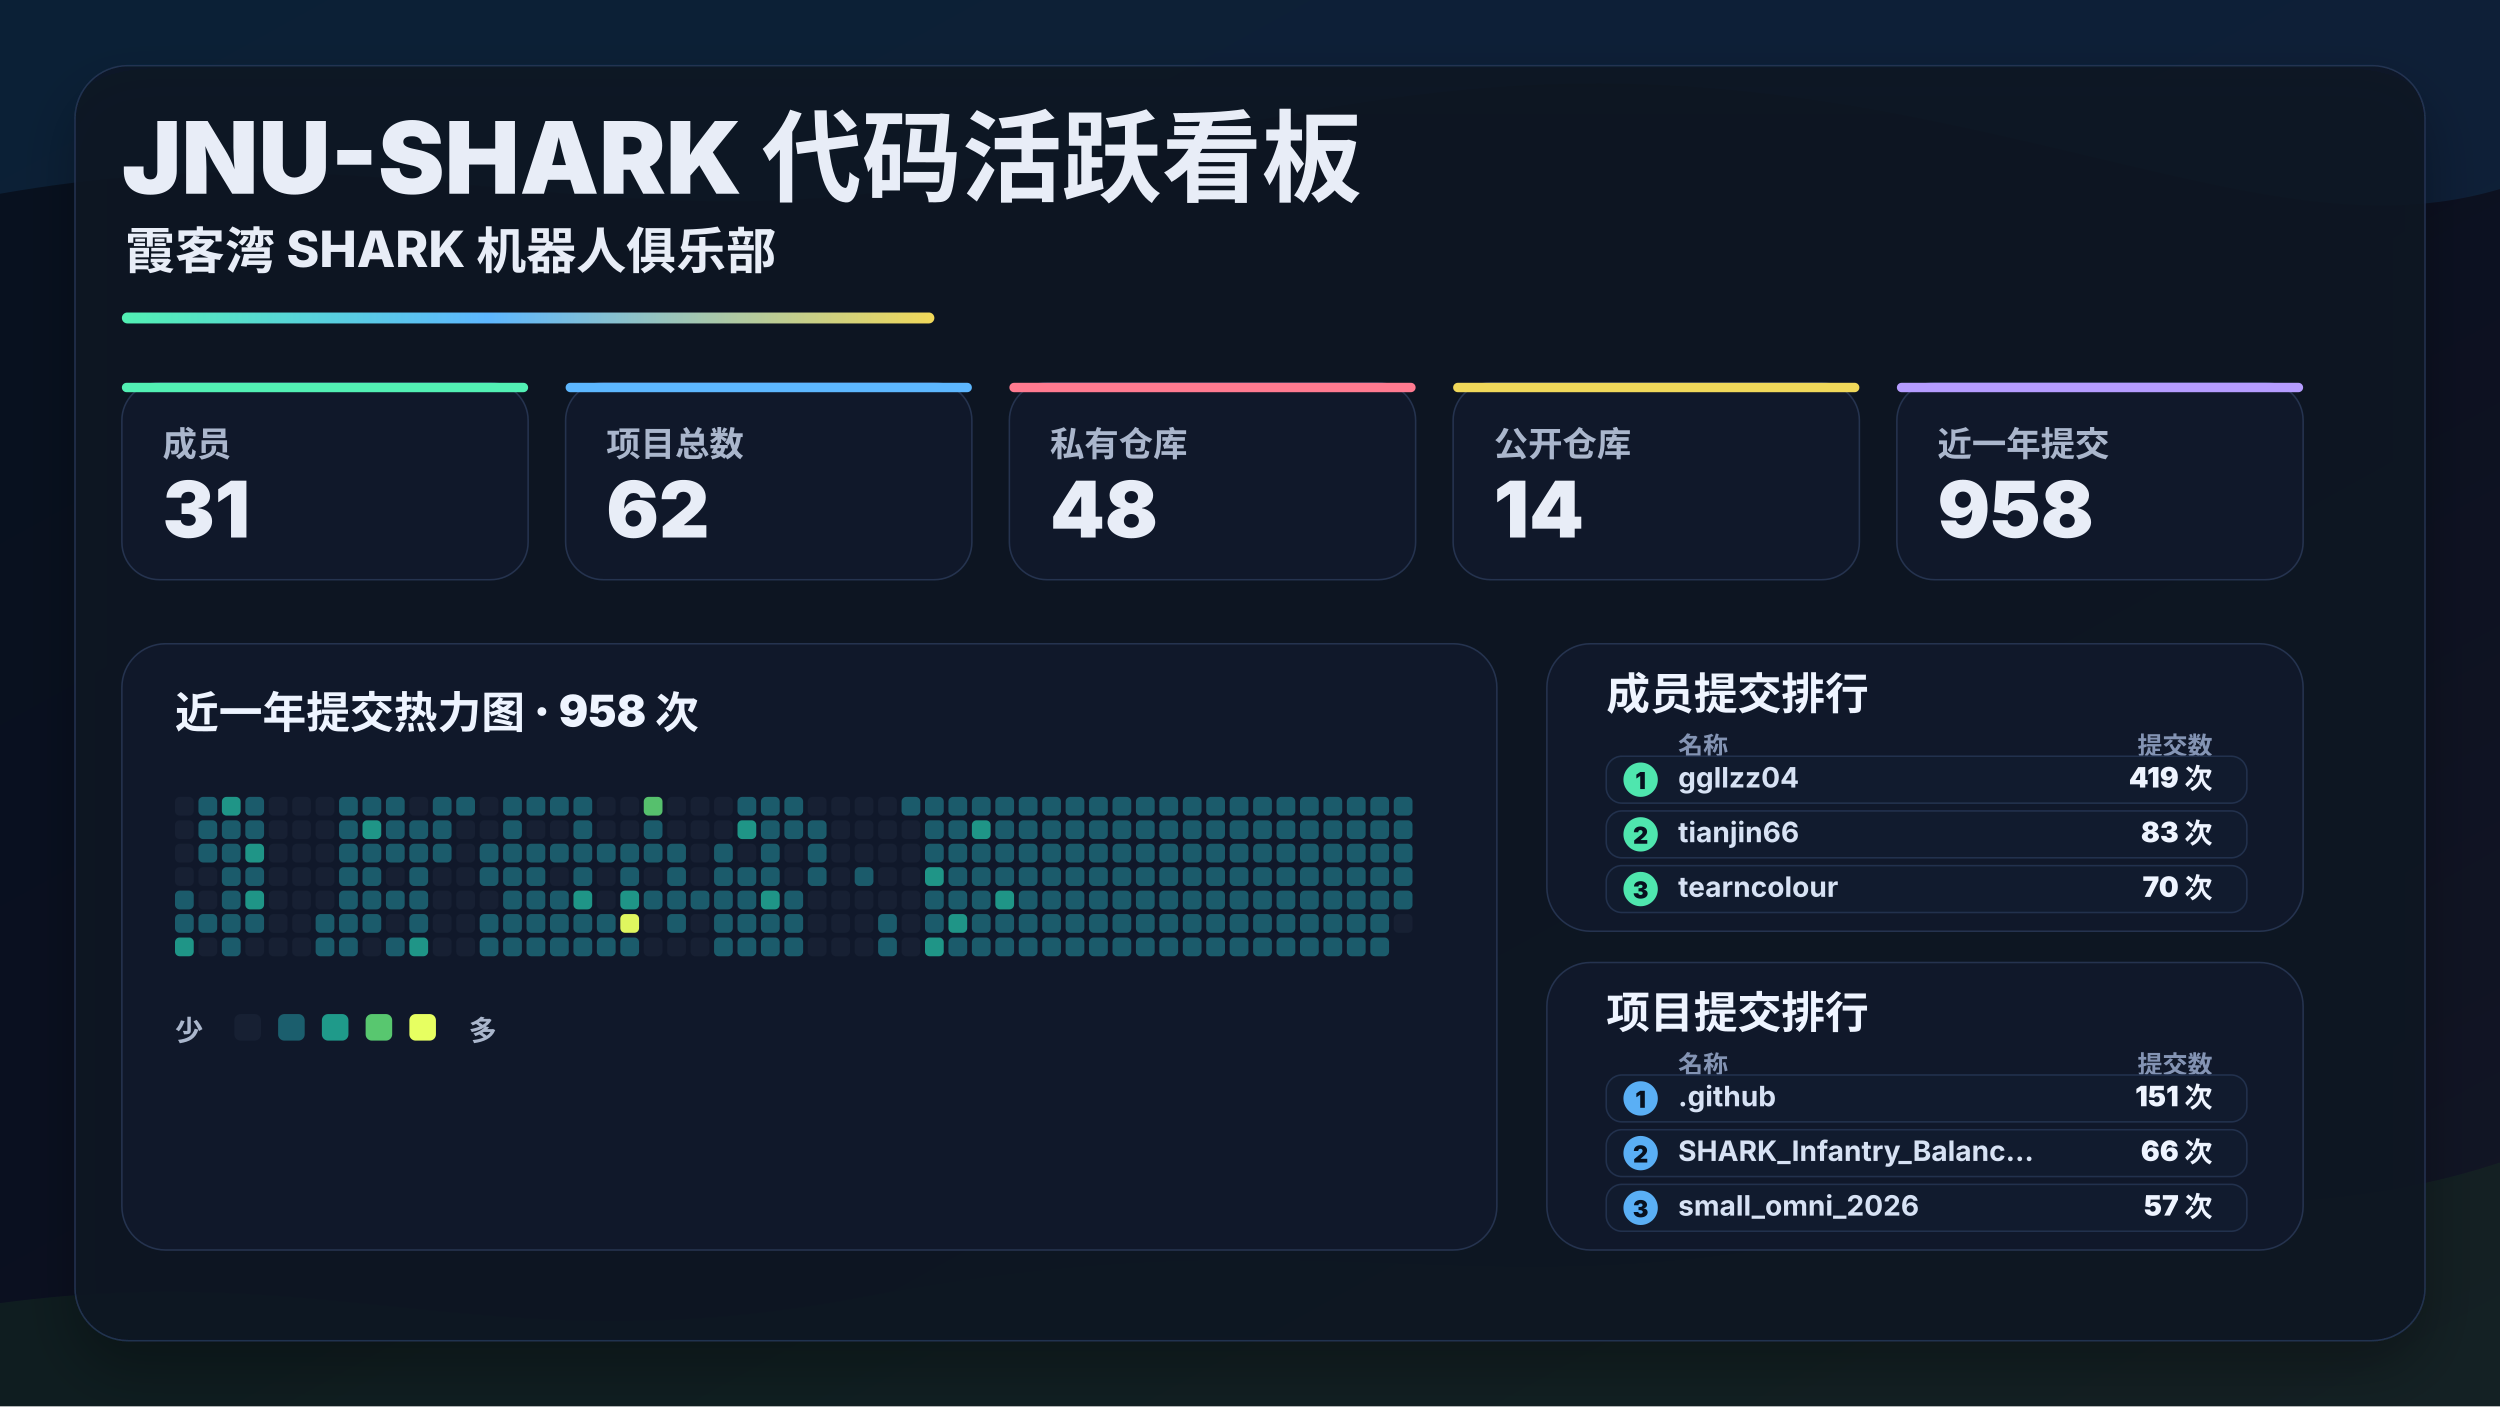
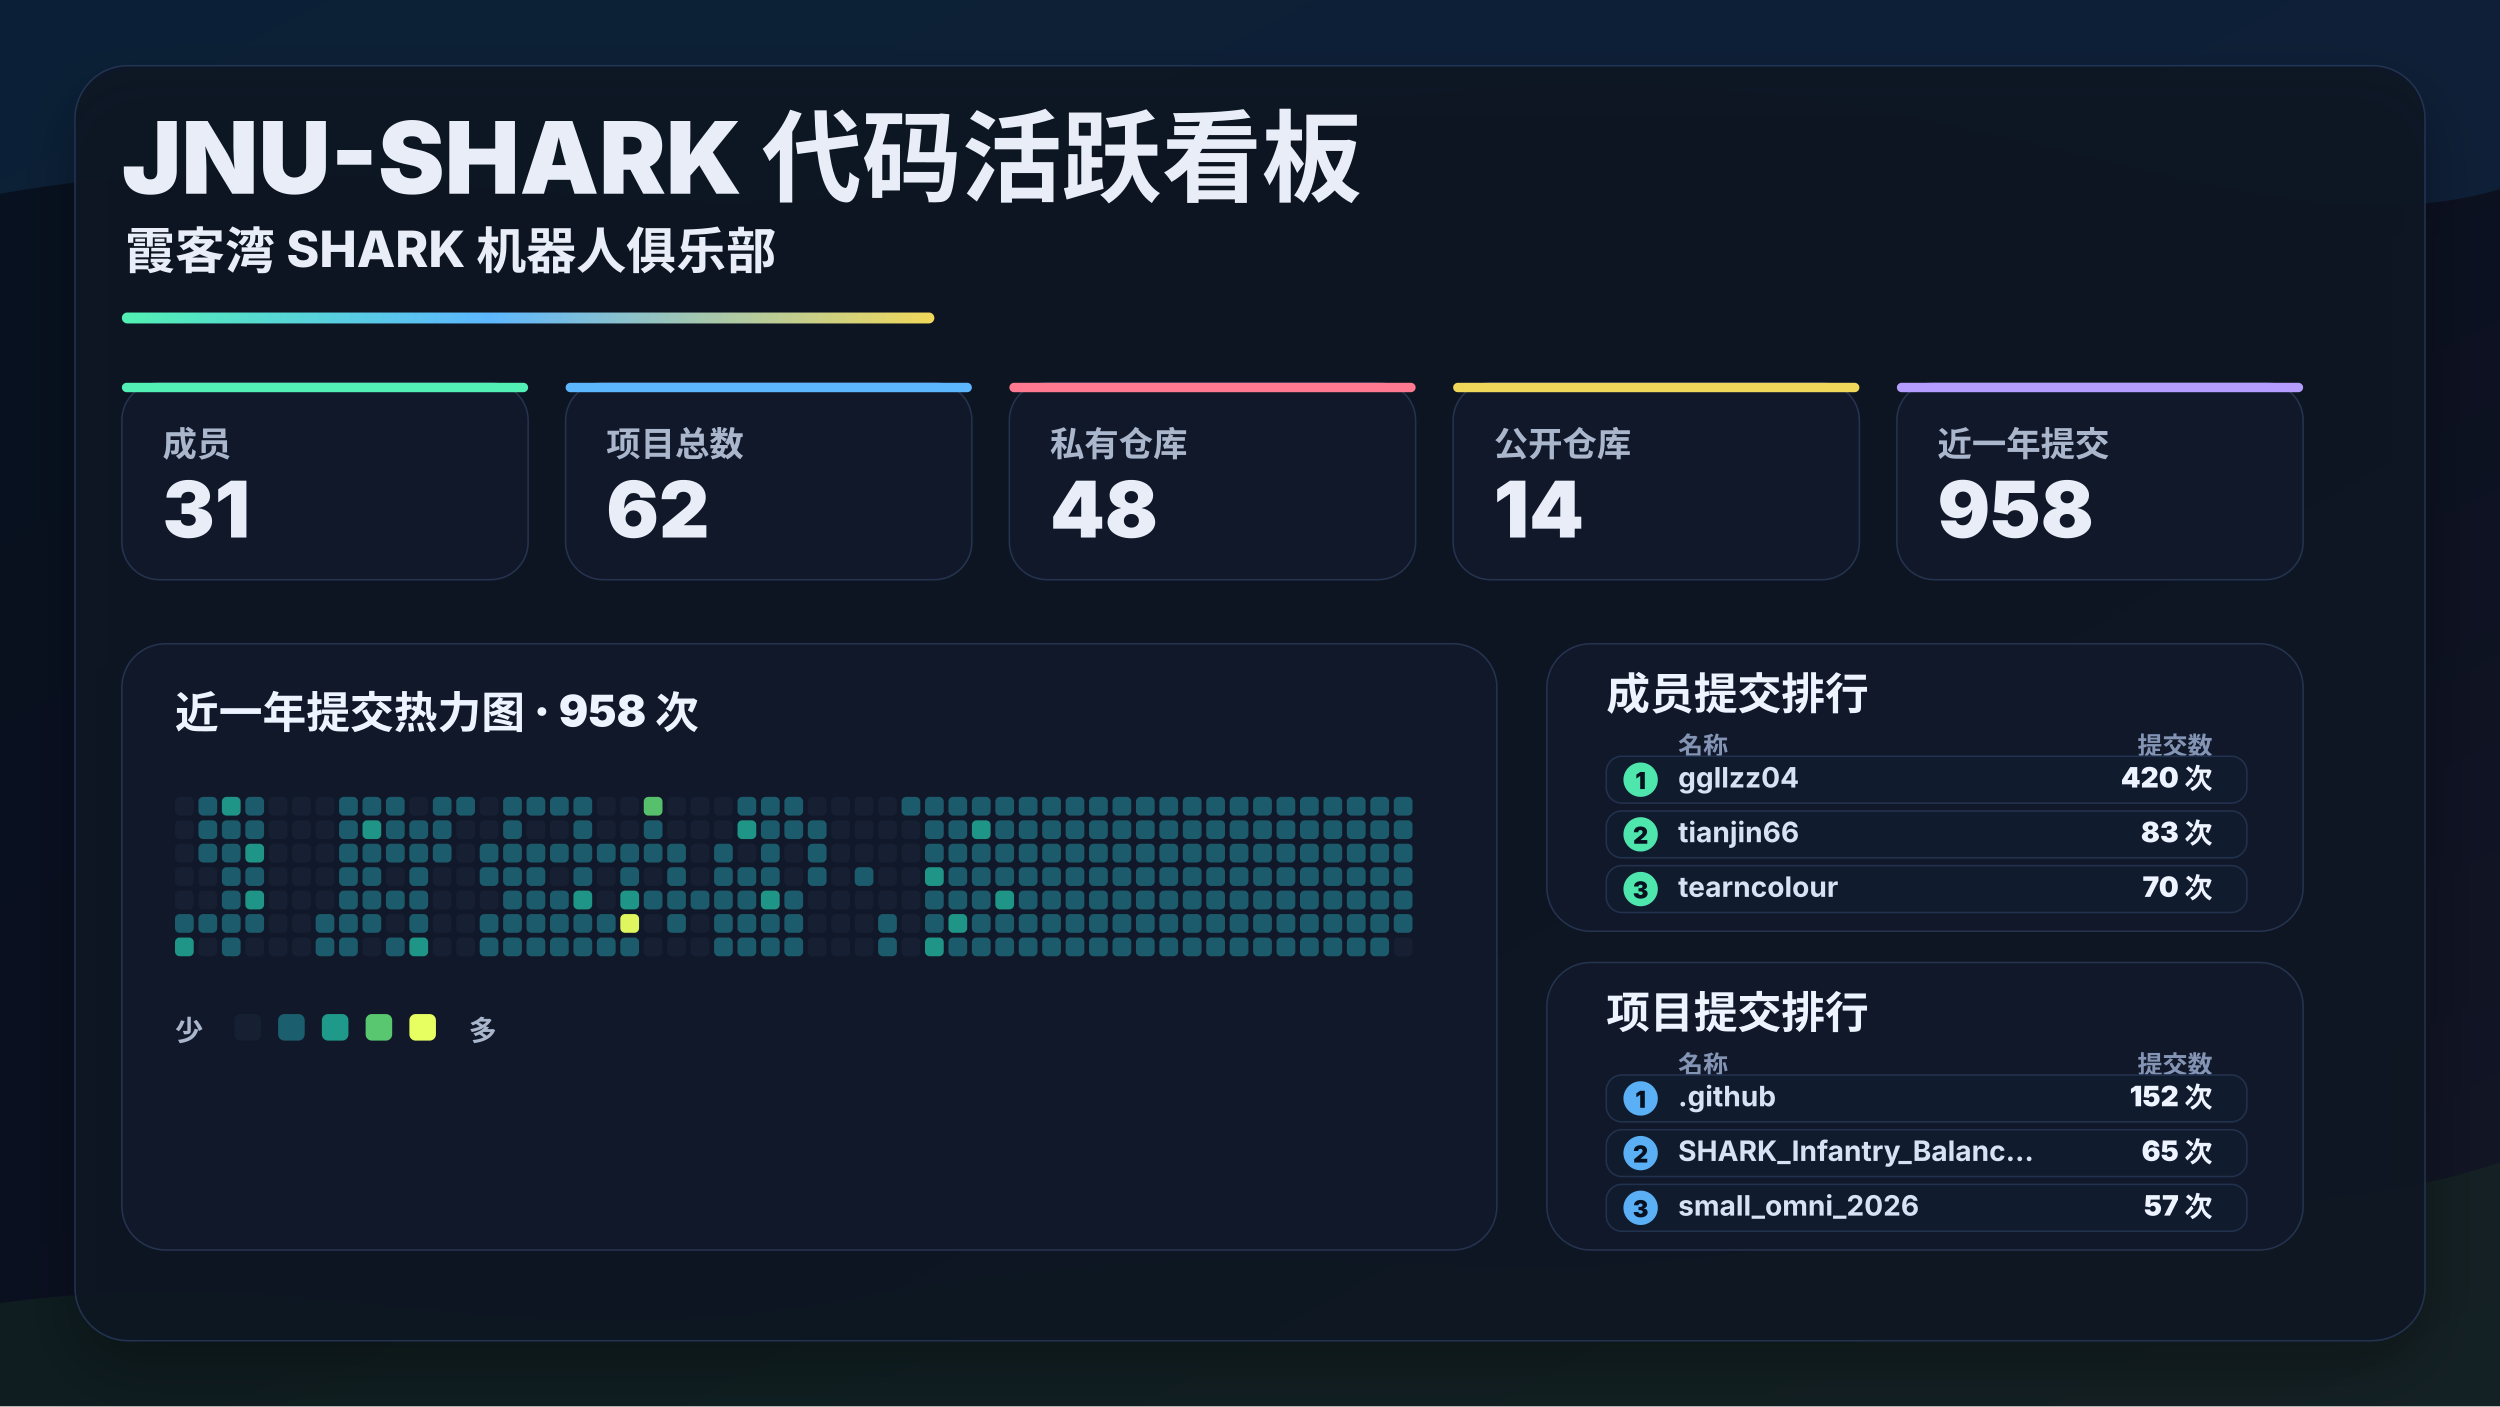
<svg xmlns="http://www.w3.org/2000/svg" width="1600" height="900" viewBox="0 0 1600 900" role="img" aria-labelledby="title desc">
  <defs>
    <linearGradient id="bg" x1="0" y1="0" x2="1" y2="1">
      <stop offset="0" stop-color="#07111f" />
      <stop offset="0.52" stop-color="#0b1020" />
      <stop offset="1" stop-color="#131625" />
    </linearGradient>
    <linearGradient id="hero" x1="0" y1="0" x2="1" y2="0">
      <stop offset="0" stop-color="#52f0b4" />
      <stop offset="0.45" stop-color="#5db7ff" />
      <stop offset="1" stop-color="#f0d85a" />
    </linearGradient>
    <filter id="softShadow" x="-10%" y="-10%" width="120%" height="120%">
      <feDropShadow dx="0" dy="18" stdDeviation="18" flood-color="#000000" flood-opacity="0.32" />
    </filter>
  </defs>
  <style>
    text { font-family: Inter, ui-sans-serif, system-ui, -apple-system, BlinkMacSystemFont, "Segoe UI", "PingFang SC", "Microsoft YaHei", sans-serif; fill: #e8edf7; }
    .title { font-size: 64px; font-weight: 900; letter-spacing: 0; }
    .subtitle { font-size: 32px; font-weight: 780; fill: #e8edf7; }
    .label { font-size: 22px; fill: #aab6cc; font-weight: 760; }
    .stat { font-size: 50px; font-weight: 900; }
    .section-title { font-size: 28px; font-weight: 860; fill: #eef4ff; }
    .table-head { font-size: 16px; fill: #8494b4; font-weight: 720; }
    .row-name { font-size: 18px; fill: #d7e2f4; font-weight: 720; }
    .row-value { font-size: 18px; fill: #eef4ff; font-weight: 860; }
    .rank { font-size: 15px; fill: #07111f; font-weight: 900; }
    .tiny { font-size: 18px; fill: #aab6cc; font-weight: 620; }
  </style>
  <rect width="1600" height="900" fill="url(#bg)" />
  <path d="M0 124 C250 80 385 160 620 114 C860 67 982 28 1220 74 C1392 108 1495 152 1600 121 L1600 0 L0 0 Z" fill="#12385c" opacity="0.38" />
  <path d="M0 834 C216 805 318 875 553 830 C835 776 935 837 1160 794 C1350 758 1464 789 1600 744 L1600 900 L0 900 Z" fill="#173622" opacity="0.36" />
  <g filter="url(#softShadow)">
    <rect x="48" y="42" width="1504" height="816" rx="34" fill="#0b1324" opacity="0.88" stroke="#263654" />
  </g>
  <text x="78" y="124" class="title">JNU-SHARK 代码活跃看板</text>
  <text x="80" y="172" class="subtitle">霞客湾 SHARK 机器人俱乐部</text>
  <rect x="78" y="200" width="520" height="7" rx="3.5" fill="url(#hero)" />
  <g>
    <rect x="78" y="245" width="260" height="126" rx="24" fill="#10182a" stroke="#25334f" />
    <rect x="78" y="245" width="260" height="6" rx="3" fill="#52f0b4" />
    <text x="104" y="292" class="label">成员</text>
    <text x="104" y="344" class="stat">31</text>
  </g>
  <g>
    <rect x="362" y="245" width="260" height="126" rx="24" fill="#10182a" stroke="#25334f" />
    <rect x="362" y="245" width="260" height="6" rx="3" fill="#5db7ff" />
    <text x="388" y="292" class="label">项目总数</text>
    <text x="388" y="344" class="stat">62</text>
  </g>
  <g>
    <rect x="646" y="245" width="260" height="126" rx="24" fill="#10182a" stroke="#25334f" />
    <rect x="646" y="245" width="260" height="6" rx="3" fill="#ff7a90" />
    <text x="672" y="292" class="label">私有仓库</text>
    <text x="672" y="344" class="stat">48</text>
  </g>
  <g>
    <rect x="930" y="245" width="260" height="126" rx="24" fill="#10182a" stroke="#25334f" />
    <rect x="930" y="245" width="260" height="6" rx="3" fill="#f0d85a" />
    <text x="956" y="292" class="label">公开仓库</text>
    <text x="956" y="344" class="stat">14</text>
  </g>
  <g>
    <rect x="1214" y="245" width="260" height="126" rx="24" fill="#10182a" stroke="#25334f" />
    <rect x="1214" y="245" width="260" height="6" rx="3" fill="#b59cff" />
    <text x="1240" y="292" class="label">近一年提交</text>
    <text x="1240" y="344" class="stat">958</text>
  </g>
  <rect x="78" y="412" width="880" height="388" rx="28" fill="#10182a" stroke="#25334f" />
  <text x="112" y="466" class="section-title">近一年提交热力图 · 958 次</text>
  <rect x="112" y="510" width="12" height="12" rx="3" fill="#172033" opacity="0.96" />
  <rect x="112" y="525" width="12" height="12" rx="3" fill="#172033" opacity="0.96" />
  <rect x="112" y="540" width="12" height="12" rx="3" fill="#172033" opacity="0.96" />
  <rect x="112" y="555" width="12" height="12" rx="3" fill="#172033" opacity="0.96" />
-   <rect x="112" y="570" width="12" height="12" rx="3" fill="#1b5e6d" opacity="0.96" />
+   <rect x="112" y="570" width="12" height="12" rx="3" fill="#172033" opacity="0.96" />
  <rect x="112" y="585" width="12" height="12" rx="3" fill="#1b5e6d" opacity="0.96" />
  <rect x="112" y="600" width="12" height="12" rx="3" fill="#1f9a8a" opacity="0.96" />
  <rect x="127" y="510" width="12" height="12" rx="3" fill="#1b5e6d" opacity="0.96" />
  <rect x="127" y="525" width="12" height="12" rx="3" fill="#1b5e6d" opacity="0.96" />
  <rect x="127" y="540" width="12" height="12" rx="3" fill="#1b5e6d" opacity="0.96" />
  <rect x="127" y="555" width="12" height="12" rx="3" fill="#172033" opacity="0.96" />
  <rect x="127" y="570" width="12" height="12" rx="3" fill="#172033" opacity="0.96" />
  <rect x="127" y="585" width="12" height="12" rx="3" fill="#1b5e6d" opacity="0.96" />
  <rect x="127" y="600" width="12" height="12" rx="3" fill="#172033" opacity="0.96" />
  <rect x="142" y="510" width="12" height="12" rx="3" fill="#1f9a8a" opacity="0.96" />
  <rect x="142" y="525" width="12" height="12" rx="3" fill="#1b5e6d" opacity="0.96" />
  <rect x="142" y="540" width="12" height="12" rx="3" fill="#1b5e6d" opacity="0.96" />
  <rect x="142" y="555" width="12" height="12" rx="3" fill="#1b5e6d" opacity="0.96" />
  <rect x="142" y="570" width="12" height="12" rx="3" fill="#1b5e6d" opacity="0.96" />
  <rect x="142" y="585" width="12" height="12" rx="3" fill="#1b5e6d" opacity="0.96" />
  <rect x="142" y="600" width="12" height="12" rx="3" fill="#1b5e6d" opacity="0.96" />
  <rect x="157" y="510" width="12" height="12" rx="3" fill="#1b5e6d" opacity="0.96" />
  <rect x="157" y="525" width="12" height="12" rx="3" fill="#1b5e6d" opacity="0.96" />
  <rect x="157" y="540" width="12" height="12" rx="3" fill="#1f9a8a" opacity="0.96" />
  <rect x="157" y="555" width="12" height="12" rx="3" fill="#1b5e6d" opacity="0.96" />
  <rect x="157" y="570" width="12" height="12" rx="3" fill="#1f9a8a" opacity="0.96" />
  <rect x="157" y="585" width="12" height="12" rx="3" fill="#1b5e6d" opacity="0.96" />
  <rect x="157" y="600" width="12" height="12" rx="3" fill="#172033" opacity="0.96" />
  <rect x="172" y="510" width="12" height="12" rx="3" fill="#172033" opacity="0.96" />
  <rect x="172" y="525" width="12" height="12" rx="3" fill="#172033" opacity="0.96" />
  <rect x="172" y="540" width="12" height="12" rx="3" fill="#172033" opacity="0.96" />
  <rect x="172" y="555" width="12" height="12" rx="3" fill="#172033" opacity="0.96" />
  <rect x="172" y="570" width="12" height="12" rx="3" fill="#172033" opacity="0.96" />
  <rect x="172" y="585" width="12" height="12" rx="3" fill="#172033" opacity="0.96" />
  <rect x="172" y="600" width="12" height="12" rx="3" fill="#172033" opacity="0.96" />
  <rect x="187" y="510" width="12" height="12" rx="3" fill="#172033" opacity="0.96" />
  <rect x="187" y="525" width="12" height="12" rx="3" fill="#172033" opacity="0.96" />
  <rect x="187" y="540" width="12" height="12" rx="3" fill="#172033" opacity="0.96" />
  <rect x="187" y="555" width="12" height="12" rx="3" fill="#172033" opacity="0.96" />
  <rect x="187" y="570" width="12" height="12" rx="3" fill="#172033" opacity="0.96" />
  <rect x="187" y="585" width="12" height="12" rx="3" fill="#172033" opacity="0.96" />
  <rect x="187" y="600" width="12" height="12" rx="3" fill="#172033" opacity="0.96" />
  <rect x="202" y="510" width="12" height="12" rx="3" fill="#172033" opacity="0.96" />
  <rect x="202" y="525" width="12" height="12" rx="3" fill="#172033" opacity="0.96" />
  <rect x="202" y="540" width="12" height="12" rx="3" fill="#172033" opacity="0.96" />
  <rect x="202" y="555" width="12" height="12" rx="3" fill="#172033" opacity="0.96" />
  <rect x="202" y="570" width="12" height="12" rx="3" fill="#172033" opacity="0.96" />
  <rect x="202" y="585" width="12" height="12" rx="3" fill="#1b5e6d" opacity="0.96" />
  <rect x="202" y="600" width="12" height="12" rx="3" fill="#1b5e6d" opacity="0.96" />
  <rect x="217" y="510" width="12" height="12" rx="3" fill="#1b5e6d" opacity="0.96" />
  <rect x="217" y="525" width="12" height="12" rx="3" fill="#1b5e6d" opacity="0.96" />
  <rect x="217" y="540" width="12" height="12" rx="3" fill="#1b5e6d" opacity="0.96" />
  <rect x="217" y="555" width="12" height="12" rx="3" fill="#1b5e6d" opacity="0.96" />
  <rect x="217" y="570" width="12" height="12" rx="3" fill="#1b5e6d" opacity="0.96" />
  <rect x="217" y="585" width="12" height="12" rx="3" fill="#1b5e6d" opacity="0.96" />
  <rect x="217" y="600" width="12" height="12" rx="3" fill="#1b5e6d" opacity="0.96" />
  <rect x="232" y="510" width="12" height="12" rx="3" fill="#1b5e6d" opacity="0.96" />
  <rect x="232" y="525" width="12" height="12" rx="3" fill="#1f9a8a" opacity="0.96" />
  <rect x="232" y="540" width="12" height="12" rx="3" fill="#1b5e6d" opacity="0.96" />
  <rect x="232" y="555" width="12" height="12" rx="3" fill="#1b5e6d" opacity="0.96" />
  <rect x="232" y="570" width="12" height="12" rx="3" fill="#1b5e6d" opacity="0.96" />
  <rect x="232" y="585" width="12" height="12" rx="3" fill="#1b5e6d" opacity="0.96" />
  <rect x="232" y="600" width="12" height="12" rx="3" fill="#172033" opacity="0.96" />
  <rect x="247" y="510" width="12" height="12" rx="3" fill="#1b5e6d" opacity="0.96" />
  <rect x="247" y="525" width="12" height="12" rx="3" fill="#1b5e6d" opacity="0.96" />
  <rect x="247" y="540" width="12" height="12" rx="3" fill="#1b5e6d" opacity="0.96" />
  <rect x="247" y="555" width="12" height="12" rx="3" fill="#172033" opacity="0.96" />
  <rect x="247" y="570" width="12" height="12" rx="3" fill="#1b5e6d" opacity="0.96" />
  <rect x="247" y="585" width="12" height="12" rx="3" fill="#172033" opacity="0.96" />
  <rect x="247" y="600" width="12" height="12" rx="3" fill="#1b5e6d" opacity="0.96" />
  <rect x="262" y="510" width="12" height="12" rx="3" fill="#172033" opacity="0.96" />
  <rect x="262" y="525" width="12" height="12" rx="3" fill="#1b5e6d" opacity="0.96" />
  <rect x="262" y="540" width="12" height="12" rx="3" fill="#1b5e6d" opacity="0.96" />
  <rect x="262" y="555" width="12" height="12" rx="3" fill="#1b5e6d" opacity="0.96" />
  <rect x="262" y="570" width="12" height="12" rx="3" fill="#1b5e6d" opacity="0.96" />
  <rect x="262" y="585" width="12" height="12" rx="3" fill="#1b5e6d" opacity="0.96" />
  <rect x="262" y="600" width="12" height="12" rx="3" fill="#1f9a8a" opacity="0.96" />
  <rect x="277" y="510" width="12" height="12" rx="3" fill="#1b5e6d" opacity="0.96" />
  <rect x="277" y="525" width="12" height="12" rx="3" fill="#1b5e6d" opacity="0.96" />
  <rect x="277" y="540" width="12" height="12" rx="3" fill="#1b5e6d" opacity="0.96" />
  <rect x="277" y="555" width="12" height="12" rx="3" fill="#172033" opacity="0.96" />
  <rect x="277" y="570" width="12" height="12" rx="3" fill="#172033" opacity="0.96" />
  <rect x="277" y="585" width="12" height="12" rx="3" fill="#172033" opacity="0.96" />
  <rect x="277" y="600" width="12" height="12" rx="3" fill="#172033" opacity="0.96" />
  <rect x="292" y="510" width="12" height="12" rx="3" fill="#1b5e6d" opacity="0.96" />
  <rect x="292" y="525" width="12" height="12" rx="3" fill="#172033" opacity="0.96" />
  <rect x="292" y="540" width="12" height="12" rx="3" fill="#172033" opacity="0.96" />
  <rect x="292" y="555" width="12" height="12" rx="3" fill="#172033" opacity="0.96" />
  <rect x="292" y="570" width="12" height="12" rx="3" fill="#172033" opacity="0.96" />
  <rect x="292" y="585" width="12" height="12" rx="3" fill="#172033" opacity="0.96" />
  <rect x="292" y="600" width="12" height="12" rx="3" fill="#172033" opacity="0.96" />
  <rect x="307" y="510" width="12" height="12" rx="3" fill="#172033" opacity="0.96" />
  <rect x="307" y="525" width="12" height="12" rx="3" fill="#172033" opacity="0.96" />
  <rect x="307" y="540" width="12" height="12" rx="3" fill="#1b5e6d" opacity="0.96" />
  <rect x="307" y="555" width="12" height="12" rx="3" fill="#1b5e6d" opacity="0.96" />
  <rect x="307" y="570" width="12" height="12" rx="3" fill="#172033" opacity="0.96" />
  <rect x="307" y="585" width="12" height="12" rx="3" fill="#1b5e6d" opacity="0.96" />
  <rect x="307" y="600" width="12" height="12" rx="3" fill="#1b5e6d" opacity="0.96" />
  <rect x="322" y="510" width="12" height="12" rx="3" fill="#1b5e6d" opacity="0.96" />
  <rect x="322" y="525" width="12" height="12" rx="3" fill="#1b5e6d" opacity="0.96" />
  <rect x="322" y="540" width="12" height="12" rx="3" fill="#1b5e6d" opacity="0.96" />
  <rect x="322" y="555" width="12" height="12" rx="3" fill="#1b5e6d" opacity="0.96" />
  <rect x="322" y="570" width="12" height="12" rx="3" fill="#1b5e6d" opacity="0.96" />
  <rect x="322" y="585" width="12" height="12" rx="3" fill="#1b5e6d" opacity="0.96" />
  <rect x="322" y="600" width="12" height="12" rx="3" fill="#1b5e6d" opacity="0.96" />
  <rect x="337" y="510" width="12" height="12" rx="3" fill="#1b5e6d" opacity="0.96" />
  <rect x="337" y="525" width="12" height="12" rx="3" fill="#172033" opacity="0.96" />
  <rect x="337" y="540" width="12" height="12" rx="3" fill="#1b5e6d" opacity="0.96" />
  <rect x="337" y="555" width="12" height="12" rx="3" fill="#1b5e6d" opacity="0.96" />
  <rect x="337" y="570" width="12" height="12" rx="3" fill="#1b5e6d" opacity="0.96" />
  <rect x="337" y="585" width="12" height="12" rx="3" fill="#1b5e6d" opacity="0.96" />
  <rect x="337" y="600" width="12" height="12" rx="3" fill="#1b5e6d" opacity="0.96" />
  <rect x="352" y="510" width="12" height="12" rx="3" fill="#1b5e6d" opacity="0.96" />
  <rect x="352" y="525" width="12" height="12" rx="3" fill="#172033" opacity="0.96" />
  <rect x="352" y="540" width="12" height="12" rx="3" fill="#1b5e6d" opacity="0.96" />
  <rect x="352" y="555" width="12" height="12" rx="3" fill="#172033" opacity="0.96" />
  <rect x="352" y="570" width="12" height="12" rx="3" fill="#1b5e6d" opacity="0.96" />
  <rect x="352" y="585" width="12" height="12" rx="3" fill="#1b5e6d" opacity="0.96" />
  <rect x="352" y="600" width="12" height="12" rx="3" fill="#1b5e6d" opacity="0.96" />
  <rect x="367" y="510" width="12" height="12" rx="3" fill="#1b5e6d" opacity="0.96" />
  <rect x="367" y="525" width="12" height="12" rx="3" fill="#1b5e6d" opacity="0.96" />
  <rect x="367" y="540" width="12" height="12" rx="3" fill="#1b5e6d" opacity="0.96" />
  <rect x="367" y="555" width="12" height="12" rx="3" fill="#1b5e6d" opacity="0.96" />
  <rect x="367" y="570" width="12" height="12" rx="3" fill="#1f9a8a" opacity="0.96" />
  <rect x="367" y="585" width="12" height="12" rx="3" fill="#1b5e6d" opacity="0.96" />
  <rect x="367" y="600" width="12" height="12" rx="3" fill="#1b5e6d" opacity="0.96" />
  <rect x="382" y="510" width="12" height="12" rx="3" fill="#172033" opacity="0.96" />
  <rect x="382" y="525" width="12" height="12" rx="3" fill="#172033" opacity="0.96" />
  <rect x="382" y="540" width="12" height="12" rx="3" fill="#1b5e6d" opacity="0.96" />
  <rect x="382" y="555" width="12" height="12" rx="3" fill="#172033" opacity="0.96" />
  <rect x="382" y="570" width="12" height="12" rx="3" fill="#172033" opacity="0.96" />
  <rect x="382" y="585" width="12" height="12" rx="3" fill="#1b5e6d" opacity="0.96" />
  <rect x="382" y="600" width="12" height="12" rx="3" fill="#1b5e6d" opacity="0.96" />
  <rect x="397" y="510" width="12" height="12" rx="3" fill="#172033" opacity="0.96" />
  <rect x="397" y="525" width="12" height="12" rx="3" fill="#172033" opacity="0.96" />
  <rect x="397" y="540" width="12" height="12" rx="3" fill="#1b5e6d" opacity="0.96" />
  <rect x="397" y="555" width="12" height="12" rx="3" fill="#1b5e6d" opacity="0.96" />
  <rect x="397" y="570" width="12" height="12" rx="3" fill="#1f9a8a" opacity="0.96" />
  <rect x="397" y="585" width="12" height="12" rx="3" fill="#e7ff61" opacity="0.96" />
  <rect x="397" y="600" width="12" height="12" rx="3" fill="#1b5e6d" opacity="0.96" />
  <rect x="412" y="510" width="12" height="12" rx="3" fill="#58c76f" opacity="0.96" />
  <rect x="412" y="525" width="12" height="12" rx="3" fill="#1b5e6d" opacity="0.96" />
  <rect x="412" y="540" width="12" height="12" rx="3" fill="#1b5e6d" opacity="0.96" />
  <rect x="412" y="555" width="12" height="12" rx="3" fill="#172033" opacity="0.96" />
  <rect x="412" y="570" width="12" height="12" rx="3" fill="#1b5e6d" opacity="0.96" />
  <rect x="412" y="585" width="12" height="12" rx="3" fill="#172033" opacity="0.96" />
  <rect x="412" y="600" width="12" height="12" rx="3" fill="#172033" opacity="0.96" />
  <rect x="427" y="510" width="12" height="12" rx="3" fill="#172033" opacity="0.96" />
  <rect x="427" y="525" width="12" height="12" rx="3" fill="#172033" opacity="0.96" />
  <rect x="427" y="540" width="12" height="12" rx="3" fill="#1b5e6d" opacity="0.96" />
  <rect x="427" y="555" width="12" height="12" rx="3" fill="#1b5e6d" opacity="0.96" />
  <rect x="427" y="570" width="12" height="12" rx="3" fill="#1b5e6d" opacity="0.96" />
  <rect x="427" y="585" width="12" height="12" rx="3" fill="#1b5e6d" opacity="0.96" />
  <rect x="427" y="600" width="12" height="12" rx="3" fill="#172033" opacity="0.96" />
  <rect x="442" y="510" width="12" height="12" rx="3" fill="#172033" opacity="0.96" />
  <rect x="442" y="525" width="12" height="12" rx="3" fill="#172033" opacity="0.96" />
  <rect x="442" y="540" width="12" height="12" rx="3" fill="#172033" opacity="0.96" />
  <rect x="442" y="555" width="12" height="12" rx="3" fill="#172033" opacity="0.96" />
  <rect x="442" y="570" width="12" height="12" rx="3" fill="#1b5e6d" opacity="0.96" />
  <rect x="442" y="585" width="12" height="12" rx="3" fill="#172033" opacity="0.96" />
  <rect x="442" y="600" width="12" height="12" rx="3" fill="#172033" opacity="0.96" />
  <rect x="457" y="510" width="12" height="12" rx="3" fill="#172033" opacity="0.96" />
  <rect x="457" y="525" width="12" height="12" rx="3" fill="#172033" opacity="0.96" />
  <rect x="457" y="540" width="12" height="12" rx="3" fill="#1b5e6d" opacity="0.96" />
  <rect x="457" y="555" width="12" height="12" rx="3" fill="#1b5e6d" opacity="0.96" />
  <rect x="457" y="570" width="12" height="12" rx="3" fill="#1b5e6d" opacity="0.96" />
  <rect x="457" y="585" width="12" height="12" rx="3" fill="#1b5e6d" opacity="0.96" />
  <rect x="457" y="600" width="12" height="12" rx="3" fill="#1b5e6d" opacity="0.96" />
  <rect x="472" y="510" width="12" height="12" rx="3" fill="#1b5e6d" opacity="0.96" />
  <rect x="472" y="525" width="12" height="12" rx="3" fill="#1f9a8a" opacity="0.96" />
  <rect x="472" y="540" width="12" height="12" rx="3" fill="#172033" opacity="0.96" />
  <rect x="472" y="555" width="12" height="12" rx="3" fill="#1b5e6d" opacity="0.96" />
  <rect x="472" y="570" width="12" height="12" rx="3" fill="#1b5e6d" opacity="0.96" />
  <rect x="472" y="585" width="12" height="12" rx="3" fill="#1b5e6d" opacity="0.96" />
  <rect x="472" y="600" width="12" height="12" rx="3" fill="#1b5e6d" opacity="0.96" />
  <rect x="487" y="510" width="12" height="12" rx="3" fill="#1b5e6d" opacity="0.96" />
  <rect x="487" y="525" width="12" height="12" rx="3" fill="#1b5e6d" opacity="0.96" />
  <rect x="487" y="540" width="12" height="12" rx="3" fill="#1b5e6d" opacity="0.96" />
  <rect x="487" y="555" width="12" height="12" rx="3" fill="#1b5e6d" opacity="0.96" />
  <rect x="487" y="570" width="12" height="12" rx="3" fill="#1f9a8a" opacity="0.96" />
  <rect x="487" y="585" width="12" height="12" rx="3" fill="#1b5e6d" opacity="0.96" />
  <rect x="487" y="600" width="12" height="12" rx="3" fill="#1b5e6d" opacity="0.96" />
  <rect x="502" y="510" width="12" height="12" rx="3" fill="#1b5e6d" opacity="0.96" />
  <rect x="502" y="525" width="12" height="12" rx="3" fill="#1b5e6d" opacity="0.96" />
  <rect x="502" y="540" width="12" height="12" rx="3" fill="#172033" opacity="0.96" />
  <rect x="502" y="555" width="12" height="12" rx="3" fill="#172033" opacity="0.96" />
  <rect x="502" y="570" width="12" height="12" rx="3" fill="#1b5e6d" opacity="0.96" />
  <rect x="502" y="585" width="12" height="12" rx="3" fill="#1b5e6d" opacity="0.96" />
  <rect x="502" y="600" width="12" height="12" rx="3" fill="#1b5e6d" opacity="0.96" />
  <rect x="517" y="510" width="12" height="12" rx="3" fill="#172033" opacity="0.96" />
  <rect x="517" y="525" width="12" height="12" rx="3" fill="#1b5e6d" opacity="0.96" />
  <rect x="517" y="540" width="12" height="12" rx="3" fill="#1b5e6d" opacity="0.96" />
  <rect x="517" y="555" width="12" height="12" rx="3" fill="#1b5e6d" opacity="0.96" />
  <rect x="517" y="570" width="12" height="12" rx="3" fill="#172033" opacity="0.96" />
  <rect x="517" y="585" width="12" height="12" rx="3" fill="#172033" opacity="0.96" />
  <rect x="517" y="600" width="12" height="12" rx="3" fill="#172033" opacity="0.96" />
  <rect x="532" y="510" width="12" height="12" rx="3" fill="#172033" opacity="0.96" />
  <rect x="532" y="525" width="12" height="12" rx="3" fill="#172033" opacity="0.96" />
  <rect x="532" y="540" width="12" height="12" rx="3" fill="#172033" opacity="0.96" />
  <rect x="532" y="555" width="12" height="12" rx="3" fill="#172033" opacity="0.96" />
  <rect x="532" y="570" width="12" height="12" rx="3" fill="#172033" opacity="0.96" />
  <rect x="532" y="585" width="12" height="12" rx="3" fill="#172033" opacity="0.96" />
  <rect x="532" y="600" width="12" height="12" rx="3" fill="#172033" opacity="0.96" />
  <rect x="547" y="510" width="12" height="12" rx="3" fill="#172033" opacity="0.96" />
  <rect x="547" y="525" width="12" height="12" rx="3" fill="#172033" opacity="0.96" />
  <rect x="547" y="540" width="12" height="12" rx="3" fill="#172033" opacity="0.96" />
  <rect x="547" y="555" width="12" height="12" rx="3" fill="#1b5e6d" opacity="0.96" />
  <rect x="547" y="570" width="12" height="12" rx="3" fill="#172033" opacity="0.96" />
  <rect x="547" y="585" width="12" height="12" rx="3" fill="#172033" opacity="0.96" />
  <rect x="547" y="600" width="12" height="12" rx="3" fill="#172033" opacity="0.96" />
  <rect x="562" y="510" width="12" height="12" rx="3" fill="#172033" opacity="0.96" />
  <rect x="562" y="525" width="12" height="12" rx="3" fill="#172033" opacity="0.96" />
  <rect x="562" y="540" width="12" height="12" rx="3" fill="#172033" opacity="0.96" />
  <rect x="562" y="555" width="12" height="12" rx="3" fill="#172033" opacity="0.96" />
  <rect x="562" y="570" width="12" height="12" rx="3" fill="#172033" opacity="0.96" />
  <rect x="562" y="585" width="12" height="12" rx="3" fill="#1b5e6d" opacity="0.96" />
  <rect x="562" y="600" width="12" height="12" rx="3" fill="#1b5e6d" opacity="0.96" />
  <rect x="577" y="510" width="12" height="12" rx="3" fill="#1b5e6d" opacity="0.96" />
  <rect x="577" y="525" width="12" height="12" rx="3" fill="#172033" opacity="0.96" />
  <rect x="577" y="540" width="12" height="12" rx="3" fill="#172033" opacity="0.96" />
  <rect x="577" y="555" width="12" height="12" rx="3" fill="#172033" opacity="0.96" />
  <rect x="577" y="570" width="12" height="12" rx="3" fill="#172033" opacity="0.96" />
  <rect x="577" y="585" width="12" height="12" rx="3" fill="#172033" opacity="0.96" />
  <rect x="577" y="600" width="12" height="12" rx="3" fill="#172033" opacity="0.96" />
  <rect x="592" y="510" width="12" height="12" rx="3" fill="#1b5e6d" opacity="0.96" />
  <rect x="592" y="525" width="12" height="12" rx="3" fill="#1b5e6d" opacity="0.96" />
  <rect x="592" y="540" width="12" height="12" rx="3" fill="#1b5e6d" opacity="0.96" />
  <rect x="592" y="555" width="12" height="12" rx="3" fill="#1f9a8a" opacity="0.96" />
  <rect x="592" y="570" width="12" height="12" rx="3" fill="#1b5e6d" opacity="0.96" />
  <rect x="592" y="585" width="12" height="12" rx="3" fill="#1b5e6d" opacity="0.96" />
  <rect x="592" y="600" width="12" height="12" rx="3" fill="#1f9a8a" opacity="0.96" />
  <rect x="607" y="510" width="12" height="12" rx="3" fill="#1b5e6d" opacity="0.96" />
  <rect x="607" y="525" width="12" height="12" rx="3" fill="#1b5e6d" opacity="0.96" />
  <rect x="607" y="540" width="12" height="12" rx="3" fill="#1b5e6d" opacity="0.96" />
  <rect x="607" y="555" width="12" height="12" rx="3" fill="#1b5e6d" opacity="0.96" />
  <rect x="607" y="570" width="12" height="12" rx="3" fill="#1b5e6d" opacity="0.96" />
  <rect x="607" y="585" width="12" height="12" rx="3" fill="#1f9a8a" opacity="0.96" />
  <rect x="607" y="600" width="12" height="12" rx="3" fill="#1b5e6d" opacity="0.96" />
  <rect x="622" y="510" width="12" height="12" rx="3" fill="#1b5e6d" opacity="0.96" />
  <rect x="622" y="525" width="12" height="12" rx="3" fill="#1f9a8a" opacity="0.96" />
  <rect x="622" y="540" width="12" height="12" rx="3" fill="#1b5e6d" opacity="0.96" />
  <rect x="622" y="555" width="12" height="12" rx="3" fill="#1b5e6d" opacity="0.96" />
  <rect x="622" y="570" width="12" height="12" rx="3" fill="#1b5e6d" opacity="0.96" />
  <rect x="622" y="585" width="12" height="12" rx="3" fill="#1b5e6d" opacity="0.96" />
  <rect x="622" y="600" width="12" height="12" rx="3" fill="#1b5e6d" opacity="0.96" />
  <rect x="637" y="510" width="12" height="12" rx="3" fill="#1b5e6d" opacity="0.96" />
  <rect x="637" y="525" width="12" height="12" rx="3" fill="#1b5e6d" opacity="0.96" />
  <rect x="637" y="540" width="12" height="12" rx="3" fill="#1b5e6d" opacity="0.96" />
  <rect x="637" y="555" width="12" height="12" rx="3" fill="#1b5e6d" opacity="0.96" />
  <rect x="637" y="570" width="12" height="12" rx="3" fill="#1f9a8a" opacity="0.96" />
  <rect x="637" y="585" width="12" height="12" rx="3" fill="#1b5e6d" opacity="0.96" />
  <rect x="637" y="600" width="12" height="12" rx="3" fill="#1b5e6d" opacity="0.96" />
  <rect x="652" y="510" width="12" height="12" rx="3" fill="#1b5e6d" opacity="0.96" />
  <rect x="652" y="525" width="12" height="12" rx="3" fill="#1b5e6d" opacity="0.96" />
  <rect x="652" y="540" width="12" height="12" rx="3" fill="#1b5e6d" opacity="0.96" />
  <rect x="652" y="555" width="12" height="12" rx="3" fill="#1b5e6d" opacity="0.96" />
  <rect x="652" y="570" width="12" height="12" rx="3" fill="#1b5e6d" opacity="0.96" />
  <rect x="652" y="585" width="12" height="12" rx="3" fill="#1b5e6d" opacity="0.96" />
  <rect x="652" y="600" width="12" height="12" rx="3" fill="#1b5e6d" opacity="0.96" />
  <rect x="667" y="510" width="12" height="12" rx="3" fill="#1b5e6d" opacity="0.96" />
  <rect x="667" y="525" width="12" height="12" rx="3" fill="#1b5e6d" opacity="0.96" />
  <rect x="667" y="540" width="12" height="12" rx="3" fill="#1b5e6d" opacity="0.96" />
  <rect x="667" y="555" width="12" height="12" rx="3" fill="#1b5e6d" opacity="0.96" />
  <rect x="667" y="570" width="12" height="12" rx="3" fill="#1b5e6d" opacity="0.96" />
  <rect x="667" y="585" width="12" height="12" rx="3" fill="#1b5e6d" opacity="0.96" />
  <rect x="667" y="600" width="12" height="12" rx="3" fill="#1b5e6d" opacity="0.96" />
  <rect x="682" y="510" width="12" height="12" rx="3" fill="#1b5e6d" opacity="0.96" />
  <rect x="682" y="525" width="12" height="12" rx="3" fill="#1b5e6d" opacity="0.96" />
  <rect x="682" y="540" width="12" height="12" rx="3" fill="#1b5e6d" opacity="0.96" />
  <rect x="682" y="555" width="12" height="12" rx="3" fill="#1b5e6d" opacity="0.96" />
  <rect x="682" y="570" width="12" height="12" rx="3" fill="#1b5e6d" opacity="0.96" />
  <rect x="682" y="585" width="12" height="12" rx="3" fill="#1b5e6d" opacity="0.96" />
  <rect x="682" y="600" width="12" height="12" rx="3" fill="#1b5e6d" opacity="0.96" />
  <rect x="697" y="510" width="12" height="12" rx="3" fill="#1b5e6d" opacity="0.96" />
  <rect x="697" y="525" width="12" height="12" rx="3" fill="#1b5e6d" opacity="0.96" />
  <rect x="697" y="540" width="12" height="12" rx="3" fill="#1b5e6d" opacity="0.96" />
  <rect x="697" y="555" width="12" height="12" rx="3" fill="#1b5e6d" opacity="0.96" />
  <rect x="697" y="570" width="12" height="12" rx="3" fill="#1b5e6d" opacity="0.96" />
  <rect x="697" y="585" width="12" height="12" rx="3" fill="#1b5e6d" opacity="0.96" />
  <rect x="697" y="600" width="12" height="12" rx="3" fill="#1b5e6d" opacity="0.96" />
  <rect x="712" y="510" width="12" height="12" rx="3" fill="#1b5e6d" opacity="0.96" />
  <rect x="712" y="525" width="12" height="12" rx="3" fill="#1b5e6d" opacity="0.96" />
  <rect x="712" y="540" width="12" height="12" rx="3" fill="#1b5e6d" opacity="0.96" />
  <rect x="712" y="555" width="12" height="12" rx="3" fill="#1b5e6d" opacity="0.96" />
  <rect x="712" y="570" width="12" height="12" rx="3" fill="#1b5e6d" opacity="0.96" />
  <rect x="712" y="585" width="12" height="12" rx="3" fill="#1b5e6d" opacity="0.96" />
  <rect x="712" y="600" width="12" height="12" rx="3" fill="#1b5e6d" opacity="0.96" />
  <rect x="727" y="510" width="12" height="12" rx="3" fill="#1b5e6d" opacity="0.96" />
  <rect x="727" y="525" width="12" height="12" rx="3" fill="#1b5e6d" opacity="0.96" />
  <rect x="727" y="540" width="12" height="12" rx="3" fill="#1b5e6d" opacity="0.96" />
  <rect x="727" y="555" width="12" height="12" rx="3" fill="#1b5e6d" opacity="0.96" />
  <rect x="727" y="570" width="12" height="12" rx="3" fill="#1b5e6d" opacity="0.96" />
  <rect x="727" y="585" width="12" height="12" rx="3" fill="#1b5e6d" opacity="0.96" />
  <rect x="727" y="600" width="12" height="12" rx="3" fill="#1b5e6d" opacity="0.96" />
  <rect x="742" y="510" width="12" height="12" rx="3" fill="#1b5e6d" opacity="0.96" />
  <rect x="742" y="525" width="12" height="12" rx="3" fill="#1b5e6d" opacity="0.96" />
  <rect x="742" y="540" width="12" height="12" rx="3" fill="#1b5e6d" opacity="0.96" />
  <rect x="742" y="555" width="12" height="12" rx="3" fill="#1b5e6d" opacity="0.96" />
  <rect x="742" y="570" width="12" height="12" rx="3" fill="#1b5e6d" opacity="0.96" />
  <rect x="742" y="585" width="12" height="12" rx="3" fill="#1b5e6d" opacity="0.96" />
  <rect x="742" y="600" width="12" height="12" rx="3" fill="#1b5e6d" opacity="0.96" />
  <rect x="757" y="510" width="12" height="12" rx="3" fill="#1b5e6d" opacity="0.96" />
  <rect x="757" y="525" width="12" height="12" rx="3" fill="#1b5e6d" opacity="0.96" />
  <rect x="757" y="540" width="12" height="12" rx="3" fill="#1b5e6d" opacity="0.96" />
  <rect x="757" y="555" width="12" height="12" rx="3" fill="#1b5e6d" opacity="0.96" />
  <rect x="757" y="570" width="12" height="12" rx="3" fill="#1b5e6d" opacity="0.96" />
  <rect x="757" y="585" width="12" height="12" rx="3" fill="#1b5e6d" opacity="0.96" />
  <rect x="757" y="600" width="12" height="12" rx="3" fill="#1b5e6d" opacity="0.96" />
  <rect x="772" y="510" width="12" height="12" rx="3" fill="#1b5e6d" opacity="0.96" />
  <rect x="772" y="525" width="12" height="12" rx="3" fill="#1b5e6d" opacity="0.96" />
  <rect x="772" y="540" width="12" height="12" rx="3" fill="#1b5e6d" opacity="0.96" />
  <rect x="772" y="555" width="12" height="12" rx="3" fill="#1b5e6d" opacity="0.96" />
  <rect x="772" y="570" width="12" height="12" rx="3" fill="#1b5e6d" opacity="0.96" />
  <rect x="772" y="585" width="12" height="12" rx="3" fill="#1b5e6d" opacity="0.96" />
  <rect x="772" y="600" width="12" height="12" rx="3" fill="#1b5e6d" opacity="0.96" />
  <rect x="787" y="510" width="12" height="12" rx="3" fill="#1b5e6d" opacity="0.96" />
  <rect x="787" y="525" width="12" height="12" rx="3" fill="#1b5e6d" opacity="0.96" />
  <rect x="787" y="540" width="12" height="12" rx="3" fill="#1b5e6d" opacity="0.96" />
  <rect x="787" y="555" width="12" height="12" rx="3" fill="#1b5e6d" opacity="0.96" />
  <rect x="787" y="570" width="12" height="12" rx="3" fill="#1b5e6d" opacity="0.96" />
  <rect x="787" y="585" width="12" height="12" rx="3" fill="#1b5e6d" opacity="0.96" />
  <rect x="787" y="600" width="12" height="12" rx="3" fill="#1b5e6d" opacity="0.96" />
  <rect x="802" y="510" width="12" height="12" rx="3" fill="#1b5e6d" opacity="0.96" />
  <rect x="802" y="525" width="12" height="12" rx="3" fill="#1b5e6d" opacity="0.96" />
  <rect x="802" y="540" width="12" height="12" rx="3" fill="#1b5e6d" opacity="0.96" />
  <rect x="802" y="555" width="12" height="12" rx="3" fill="#1b5e6d" opacity="0.96" />
  <rect x="802" y="570" width="12" height="12" rx="3" fill="#1b5e6d" opacity="0.96" />
  <rect x="802" y="585" width="12" height="12" rx="3" fill="#1b5e6d" opacity="0.96" />
  <rect x="802" y="600" width="12" height="12" rx="3" fill="#1b5e6d" opacity="0.96" />
  <rect x="817" y="510" width="12" height="12" rx="3" fill="#1b5e6d" opacity="0.96" />
  <rect x="817" y="525" width="12" height="12" rx="3" fill="#1b5e6d" opacity="0.96" />
  <rect x="817" y="540" width="12" height="12" rx="3" fill="#1b5e6d" opacity="0.96" />
  <rect x="817" y="555" width="12" height="12" rx="3" fill="#1b5e6d" opacity="0.96" />
  <rect x="817" y="570" width="12" height="12" rx="3" fill="#1b5e6d" opacity="0.96" />
  <rect x="817" y="585" width="12" height="12" rx="3" fill="#1b5e6d" opacity="0.96" />
  <rect x="817" y="600" width="12" height="12" rx="3" fill="#1b5e6d" opacity="0.96" />
  <rect x="832" y="510" width="12" height="12" rx="3" fill="#1b5e6d" opacity="0.96" />
  <rect x="832" y="525" width="12" height="12" rx="3" fill="#1b5e6d" opacity="0.96" />
  <rect x="832" y="540" width="12" height="12" rx="3" fill="#1b5e6d" opacity="0.96" />
  <rect x="832" y="555" width="12" height="12" rx="3" fill="#1b5e6d" opacity="0.96" />
  <rect x="832" y="570" width="12" height="12" rx="3" fill="#1b5e6d" opacity="0.96" />
  <rect x="832" y="585" width="12" height="12" rx="3" fill="#1b5e6d" opacity="0.96" />
  <rect x="832" y="600" width="12" height="12" rx="3" fill="#1b5e6d" opacity="0.96" />
  <rect x="847" y="510" width="12" height="12" rx="3" fill="#1b5e6d" opacity="0.96" />
  <rect x="847" y="525" width="12" height="12" rx="3" fill="#1b5e6d" opacity="0.96" />
  <rect x="847" y="540" width="12" height="12" rx="3" fill="#1b5e6d" opacity="0.96" />
  <rect x="847" y="555" width="12" height="12" rx="3" fill="#1b5e6d" opacity="0.96" />
  <rect x="847" y="570" width="12" height="12" rx="3" fill="#1b5e6d" opacity="0.96" />
  <rect x="847" y="585" width="12" height="12" rx="3" fill="#1b5e6d" opacity="0.96" />
  <rect x="847" y="600" width="12" height="12" rx="3" fill="#1b5e6d" opacity="0.96" />
  <rect x="862" y="510" width="12" height="12" rx="3" fill="#1b5e6d" opacity="0.96" />
  <rect x="862" y="525" width="12" height="12" rx="3" fill="#1b5e6d" opacity="0.96" />
  <rect x="862" y="540" width="12" height="12" rx="3" fill="#1b5e6d" opacity="0.96" />
  <rect x="862" y="555" width="12" height="12" rx="3" fill="#1b5e6d" opacity="0.96" />
  <rect x="862" y="570" width="12" height="12" rx="3" fill="#1b5e6d" opacity="0.96" />
  <rect x="862" y="585" width="12" height="12" rx="3" fill="#1b5e6d" opacity="0.96" />
  <rect x="862" y="600" width="12" height="12" rx="3" fill="#1b5e6d" opacity="0.96" />
  <rect x="877" y="510" width="12" height="12" rx="3" fill="#1b5e6d" opacity="0.96" />
  <rect x="877" y="525" width="12" height="12" rx="3" fill="#1b5e6d" opacity="0.96" />
  <rect x="877" y="540" width="12" height="12" rx="3" fill="#1b5e6d" opacity="0.96" />
  <rect x="877" y="555" width="12" height="12" rx="3" fill="#1b5e6d" opacity="0.96" />
  <rect x="877" y="570" width="12" height="12" rx="3" fill="#1b5e6d" opacity="0.96" />
  <rect x="877" y="585" width="12" height="12" rx="3" fill="#1b5e6d" opacity="0.96" />
  <rect x="877" y="600" width="12" height="12" rx="3" fill="#1b5e6d" opacity="0.96" />
  <rect x="892" y="510" width="12" height="12" rx="3" fill="#1b5e6d" opacity="0.96" />
  <rect x="892" y="525" width="12" height="12" rx="3" fill="#1b5e6d" opacity="0.96" />
  <rect x="892" y="540" width="12" height="12" rx="3" fill="#1b5e6d" opacity="0.96" />
  <rect x="892" y="555" width="12" height="12" rx="3" fill="#1b5e6d" opacity="0.96" />
  <rect x="892" y="570" width="12" height="12" rx="3" fill="#1b5e6d" opacity="0.96" />
-   <rect x="892" y="585" width="12" height="12" rx="3" fill="#172033" opacity="0.96" />
+   <rect x="892" y="585" width="12" height="12" rx="3" fill="#1b5e6d" opacity="0.96" />
+   <rect x="892" y="600" width="12" height="12" rx="3" fill="#172033" opacity="0.96" />
  <text x="112" y="666" class="tiny">少</text>
  <rect x="150" y="649" width="17" height="17" rx="4" fill="#172033" />
  <rect x="178" y="649" width="17" height="17" rx="4" fill="#1b5e6d" />
  <rect x="206" y="649" width="17" height="17" rx="4" fill="#1f9a8a" />
  <rect x="234" y="649" width="17" height="17" rx="4" fill="#58c76f" />
  <rect x="262" y="649" width="17" height="17" rx="4" fill="#e7ff61" />
  <text x="300" y="666" class="tiny">多</text>
  <rect x="990" y="412" width="484" height="184" rx="28" fill="#10182a" stroke="#25334f" />
  <text x="1028" y="454" class="section-title">成员提交排行</text>
  <text x="1074" y="483" class="table-head">名称</text>
  <text x="1416" y="483" class="table-head" text-anchor="end">提交数</text>
  <g>
    <rect x="1028" y="484" width="410" height="30" rx="10" fill="#111b2e" stroke="#22314d" />
    <circle cx="1050" cy="499" r="11" fill="#52f0b4" opacity="0.95" />
    <text x="1050" y="505" class="rank" text-anchor="middle">1</text>
    <text x="1074" y="504" class="row-name">ggllzz04</text>
-     <text x="1416" y="504" class="row-value" text-anchor="end">419 次</text>
+     <text x="1416" y="504" class="row-value" text-anchor="end">420 次</text>
  </g>
  <g>
    <rect x="1028" y="519" width="410" height="30" rx="10" fill="#111b2e" stroke="#22314d" />
    <circle cx="1050" cy="534" r="11" fill="#52f0b4" opacity="0.95" />
    <text x="1050" y="540" class="rank" text-anchor="middle">2</text>
    <text x="1074" y="539" class="row-name">tianjin66</text>
    <text x="1416" y="539" class="row-value" text-anchor="end">83 次</text>
  </g>
  <g>
    <rect x="1028" y="554" width="410" height="30" rx="10" fill="#111b2e" stroke="#22314d" />
    <circle cx="1050" cy="569" r="11" fill="#52f0b4" opacity="0.95" />
    <text x="1050" y="575" class="rank" text-anchor="middle">3</text>
    <text x="1074" y="574" class="row-name">tearncolour</text>
    <text x="1416" y="574" class="row-value" text-anchor="end">70 次</text>
  </g>
  <rect x="990" y="616" width="484" height="184" rx="28" fill="#10182a" stroke="#25334f" />
  <text x="1028" y="658" class="section-title">项目提交排行</text>
  <text x="1074" y="687" class="table-head">名称</text>
  <text x="1416" y="687" class="table-head" text-anchor="end">提交数</text>
  <g>
    <rect x="1028" y="688" width="410" height="30" rx="10" fill="#111b2e" stroke="#22314d" />
    <circle cx="1050" cy="703" r="11" fill="#5db7ff" opacity="0.95" />
    <text x="1050" y="709" class="rank" text-anchor="middle">1</text>
    <text x="1074" y="708" class="row-name">.github</text>
-     <text x="1416" y="708" class="row-value" text-anchor="end">151 次</text>
+     <text x="1416" y="708" class="row-value" text-anchor="end">152 次</text>
  </g>
  <g>
    <rect x="1028" y="723" width="410" height="30" rx="10" fill="#111b2e" stroke="#22314d" />
    <circle cx="1050" cy="738" r="11" fill="#5db7ff" opacity="0.95" />
    <text x="1050" y="744" class="rank" text-anchor="middle">2</text>
    <text x="1074" y="743" class="row-name">SHARK_Infantry_Balanc...</text>
-     <text x="1416" y="743" class="row-value" text-anchor="end">66 次</text>
+     <text x="1416" y="743" class="row-value" text-anchor="end">65 次</text>
  </g>
  <g>
    <rect x="1028" y="758" width="410" height="30" rx="10" fill="#111b2e" stroke="#22314d" />
    <circle cx="1050" cy="773" r="11" fill="#5db7ff" opacity="0.95" />
    <text x="1050" y="779" class="rank" text-anchor="middle">3</text>
    <text x="1074" y="778" class="row-name">small_omni_2026</text>
    <text x="1416" y="778" class="row-value" text-anchor="end">57 次</text>
  </g>
</svg>
